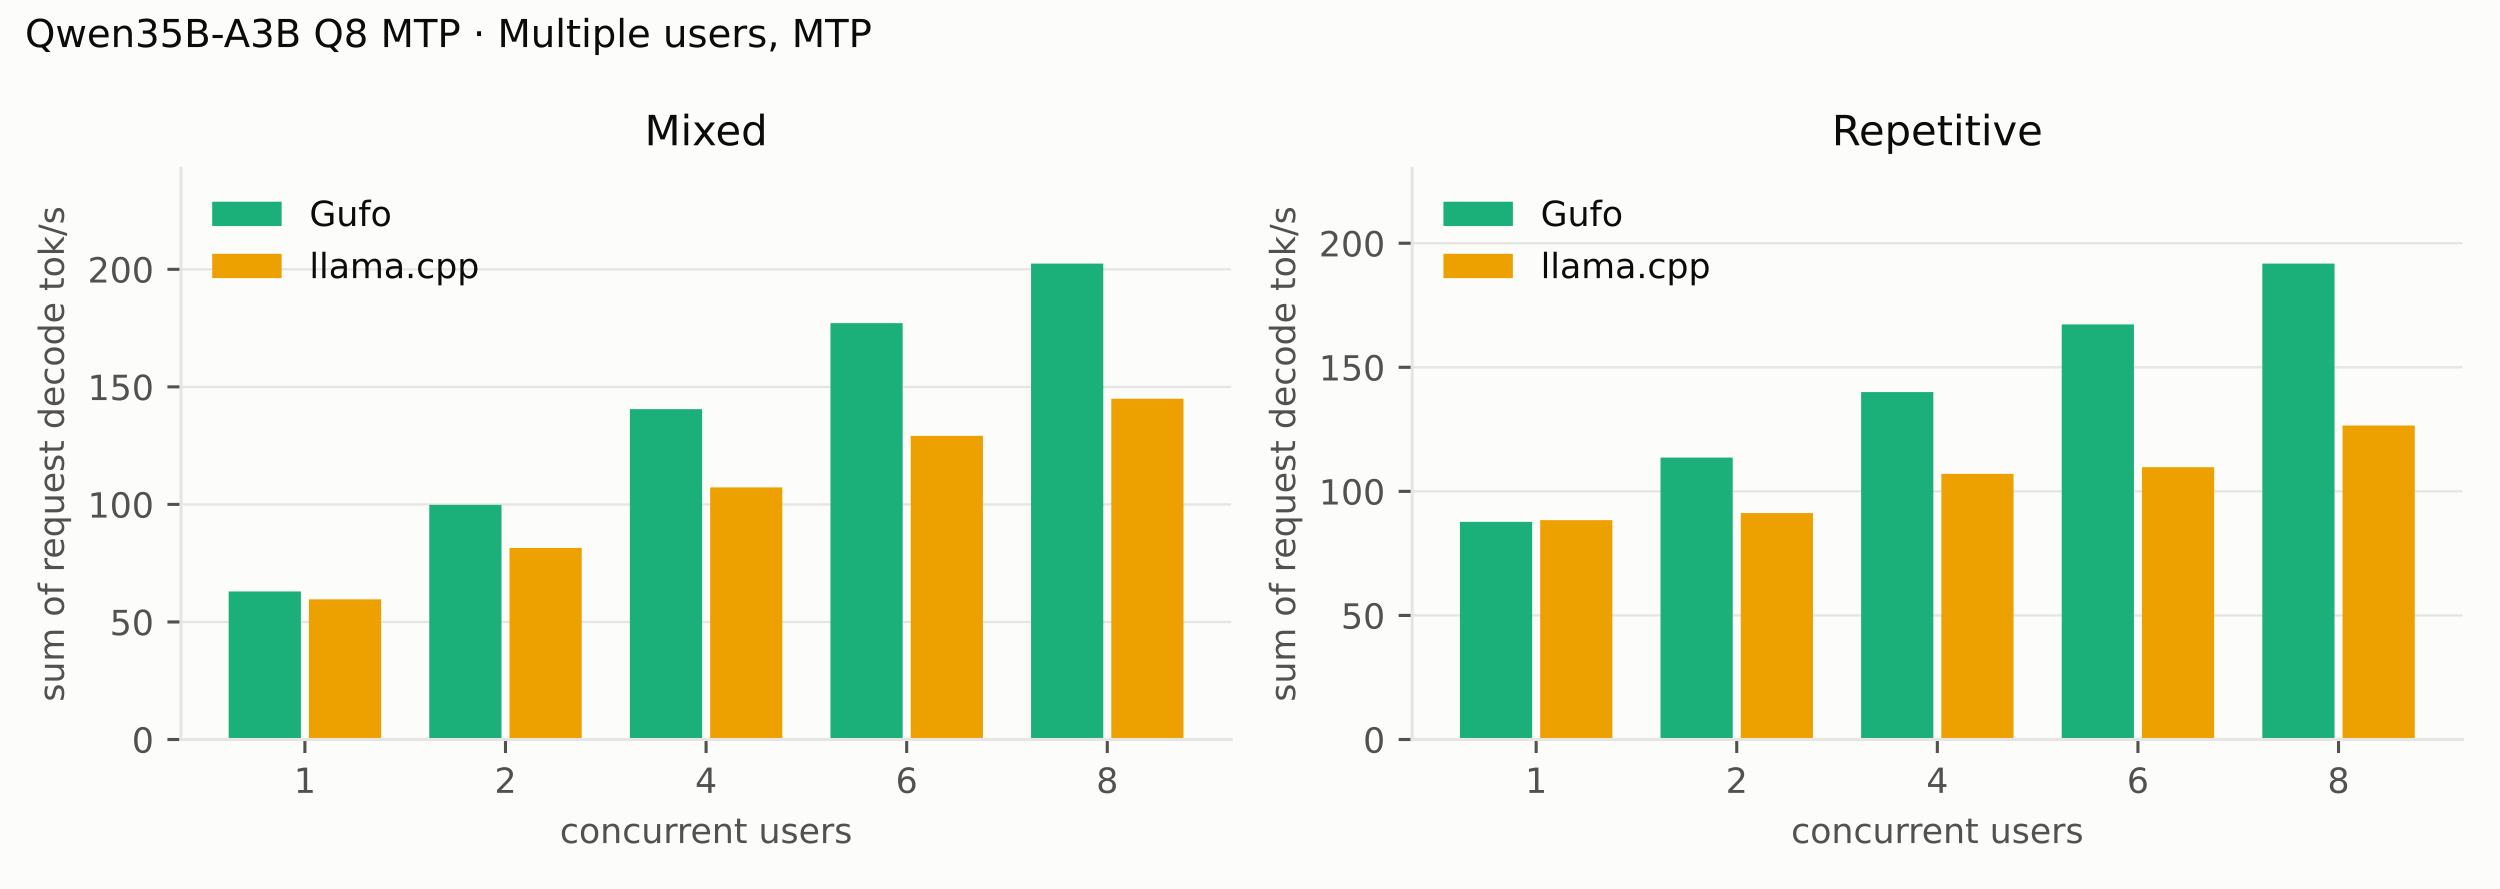
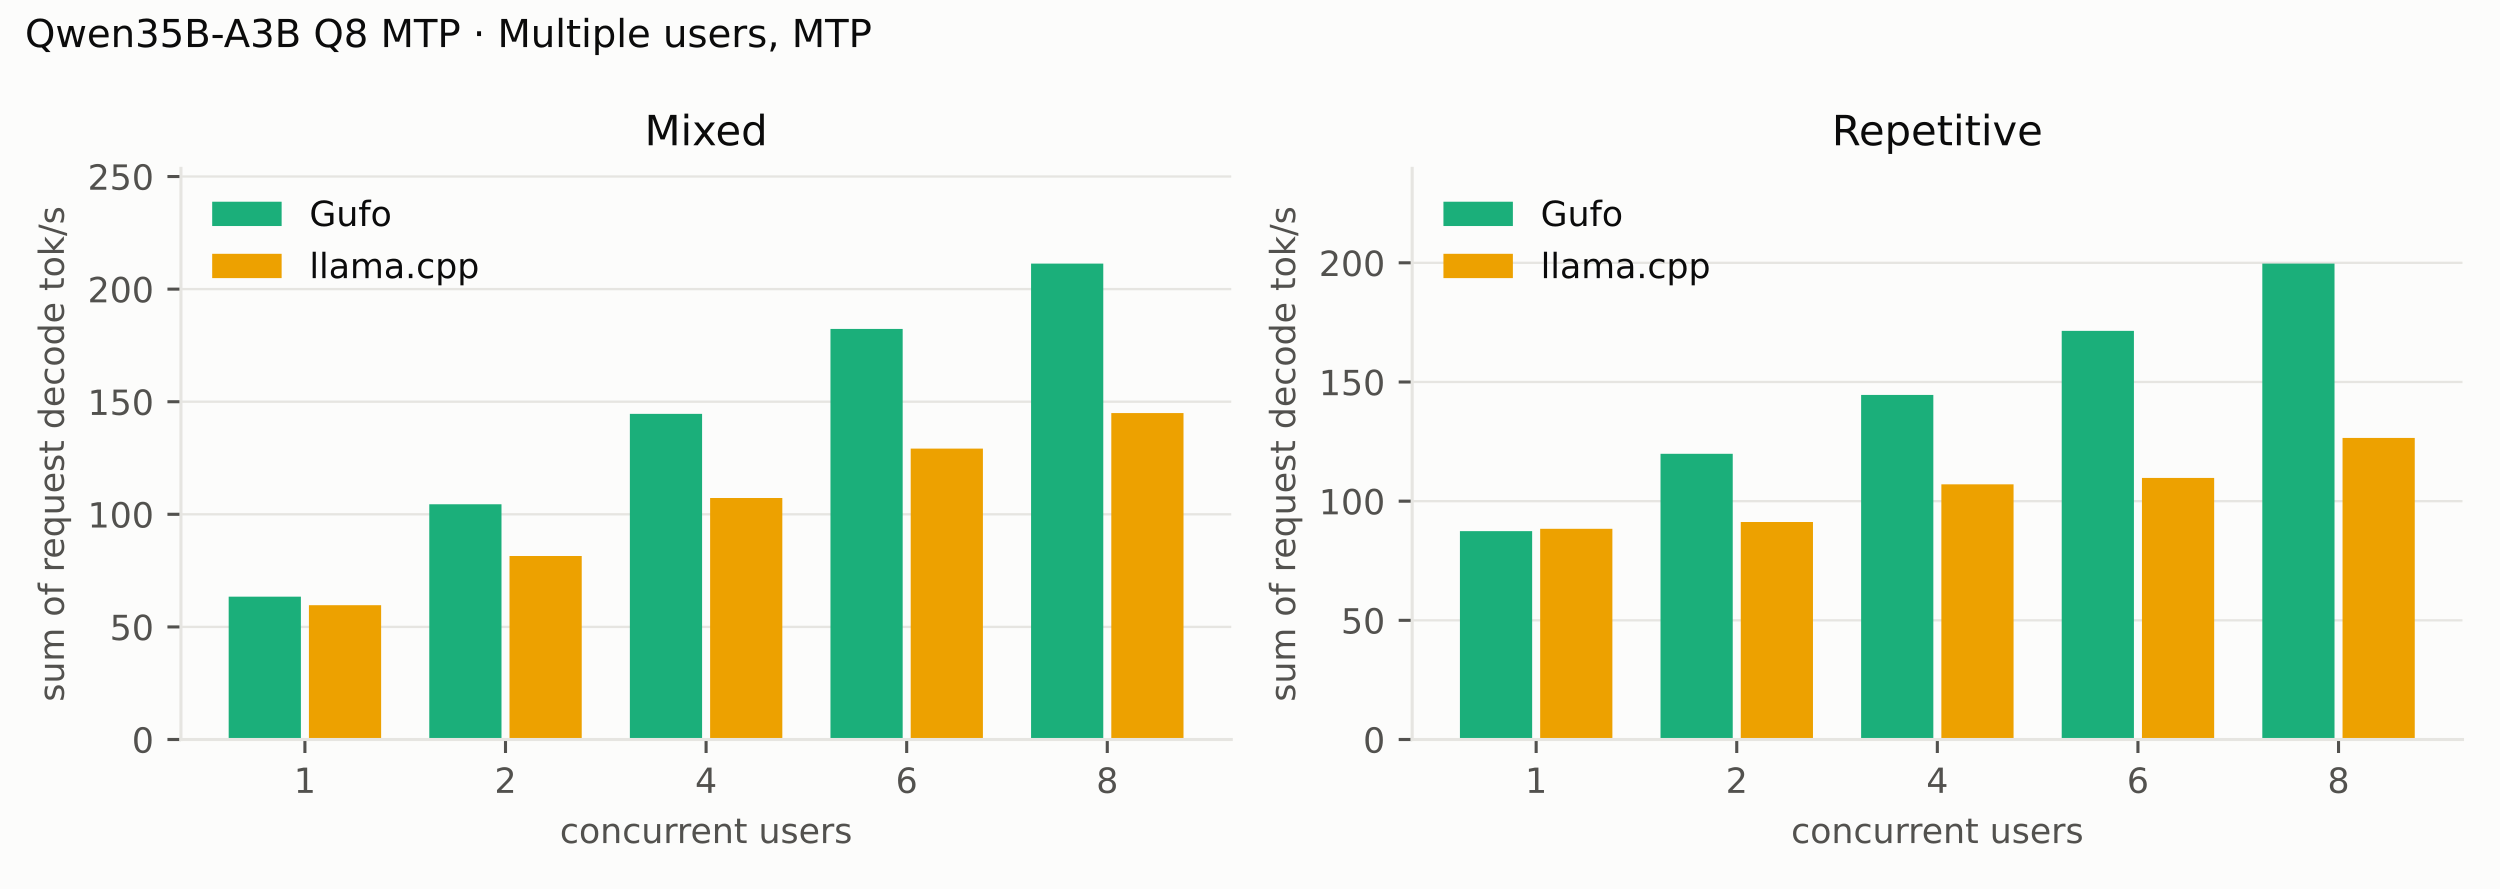
<svg xmlns="http://www.w3.org/2000/svg" xmlns:xlink="http://www.w3.org/1999/xlink" width="648pt" height="230.4pt" viewBox="0 0 648 230.4" version="1.1">
  <defs>
    <style type="text/css">*{stroke-linejoin: round; stroke-linecap: butt}</style>
  </defs>
  <g id="figure_1">
    <g id="patch_1">
      <path d="M 0 230.4 L 648 230.4 L 648 0 L 0 0 z " style="fill: #fcfcfb" />
    </g>
    <g id="axes_1">
      <g id="patch_2">
        <path d="M 46.899 191.68 L 319.14 191.68 L 319.14 43.647 L 46.899 43.647 z " style="fill: #fcfcfb" />
      </g>
      <g id="matplotlib.axis_1">
        <g id="xtick_1">
          <g id="line2d_1">
            <defs>
              <path id="m1ebf051f68" d="M 0 0 L 0 3.5 " style="stroke: #52514e; stroke-width: 0.8" />
            </defs>
            <g>
              <use xlink:href="#m1ebf051f68" x="79.032" y="191.68" style="fill: #52514e; stroke: #52514e; stroke-width: 0.8" />
            </g>
          </g>
          <g id="text_1">
            <text style="font-size: 9px; font-family: 'DejaVu Sans', 'Bitstream Vera Sans', 'Computer Modern Sans Serif', 'Lucida Grande', 'Verdana', 'Geneva', 'Lucid', 'Arial', 'Helvetica', 'Avant Garde', sans-serif; text-anchor: middle; fill: #52514e" x="79.032" y="205.518" transform="rotate(-0 79.03174 205.5179)">1</text>
          </g>
        </g>
        <g id="xtick_2">
          <g id="line2d_2">
            <g>
              <use xlink:href="#m1ebf051f68" x="131.026" y="191.68" style="fill: #52514e; stroke: #52514e; stroke-width: 0.8" />
            </g>
          </g>
          <g id="text_2">
            <text style="font-size: 9px; font-family: 'DejaVu Sans', 'Bitstream Vera Sans', 'Computer Modern Sans Serif', 'Lucida Grande', 'Verdana', 'Geneva', 'Lucid', 'Arial', 'Helvetica', 'Avant Garde', sans-serif; text-anchor: middle; fill: #52514e" x="131.026" y="205.518" transform="rotate(-0 131.0257 205.5179)">2</text>
          </g>
        </g>
        <g id="xtick_3">
          <g id="line2d_3">
            <g>
              <use xlink:href="#m1ebf051f68" x="183.02" y="191.68" style="fill: #52514e; stroke: #52514e; stroke-width: 0.8" />
            </g>
          </g>
          <g id="text_3">
            <text style="font-size: 9px; font-family: 'DejaVu Sans', 'Bitstream Vera Sans', 'Computer Modern Sans Serif', 'Lucida Grande', 'Verdana', 'Geneva', 'Lucid', 'Arial', 'Helvetica', 'Avant Garde', sans-serif; text-anchor: middle; fill: #52514e" x="183.02" y="205.518" transform="rotate(-0 183.0197 205.5179)">4</text>
          </g>
        </g>
        <g id="xtick_4">
          <g id="line2d_4">
            <g>
              <use xlink:href="#m1ebf051f68" x="235.014" y="191.68" style="fill: #52514e; stroke: #52514e; stroke-width: 0.8" />
            </g>
          </g>
          <g id="text_4">
            <text style="font-size: 9px; font-family: 'DejaVu Sans', 'Bitstream Vera Sans', 'Computer Modern Sans Serif', 'Lucida Grande', 'Verdana', 'Geneva', 'Lucid', 'Arial', 'Helvetica', 'Avant Garde', sans-serif; text-anchor: middle; fill: #52514e" x="235.014" y="205.518" transform="rotate(-0 235.0137 205.5179)">6</text>
          </g>
        </g>
        <g id="xtick_5">
          <g id="line2d_5">
            <g>
              <use xlink:href="#m1ebf051f68" x="287.008" y="191.68" style="fill: #52514e; stroke: #52514e; stroke-width: 0.8" />
            </g>
          </g>
          <g id="text_5">
            <text style="font-size: 9px; font-family: 'DejaVu Sans', 'Bitstream Vera Sans', 'Computer Modern Sans Serif', 'Lucida Grande', 'Verdana', 'Geneva', 'Lucid', 'Arial', 'Helvetica', 'Avant Garde', sans-serif; text-anchor: middle; fill: #52514e" x="287.008" y="205.518" transform="rotate(-0 287.0077 205.5179)">8</text>
          </g>
        </g>
        <g id="text_6">
          <text style="font-size: 9px; font-family: 'DejaVu Sans', 'Bitstream Vera Sans', 'Computer Modern Sans Serif', 'Lucida Grande', 'Verdana', 'Geneva', 'Lucid', 'Arial', 'Helvetica', 'Avant Garde', sans-serif; text-anchor: middle; fill: #52514e" x="183.02" y="218.518" transform="rotate(-0 183.0197 218.5179)">concurrent users</text>
        </g>
      </g>
      <g id="matplotlib.axis_2">
        <g id="ytick_1">
          <g id="line2d_6">
            <path d="M 46.899 191.68 L 319.14 191.68 " clip-path="url(#p1bdd1d52e2)" style="fill: none; stroke: #e6e5e1; stroke-width: 0.6; stroke-linecap: square" />
          </g>
          <g id="line2d_7">
            <defs>
              <path id="m680e5b1e24" d="M 0 0 L -3.5 0 " style="stroke: #52514e; stroke-width: 0.8" />
            </defs>
            <g>
              <use xlink:href="#m680e5b1e24" x="46.899" y="191.68" style="fill: #52514e; stroke: #52514e; stroke-width: 0.8" />
            </g>
          </g>
          <g id="text_7">
            <text style="font-size: 9px; font-family: 'DejaVu Sans', 'Bitstream Vera Sans', 'Computer Modern Sans Serif', 'Lucida Grande', 'Verdana', 'Geneva', 'Lucid', 'Arial', 'Helvetica', 'Avant Garde', sans-serif; text-anchor: end; fill: #52514e" x="39.899" y="195.099" transform="rotate(-0 39.89945 195.0989)">0</text>
          </g>
        </g>
        <g id="ytick_2">
          <g id="line2d_8">
-             <path d="M 46.899 161.213 L 319.14 161.213 " clip-path="url(#p1bdd1d52e2)" style="fill: none; stroke: #e6e5e1; stroke-width: 0.6; stroke-linecap: square" />
+             <path d="M 46.899 162.495 L 319.14 162.495 " clip-path="url(#p1bdd1d52e2)" style="fill: none; stroke: #e6e5e1; stroke-width: 0.6; stroke-linecap: square" />
          </g>
          <g id="line2d_9">
            <g>
-               <use xlink:href="#m680e5b1e24" x="46.899" y="161.213" style="fill: #52514e; stroke: #52514e; stroke-width: 0.8" />
+               <use xlink:href="#m680e5b1e24" x="46.899" y="162.495" style="fill: #52514e; stroke: #52514e; stroke-width: 0.8" />
            </g>
          </g>
          <g id="text_8">
-             <text style="font-size: 9px; font-family: 'DejaVu Sans', 'Bitstream Vera Sans', 'Computer Modern Sans Serif', 'Lucida Grande', 'Verdana', 'Geneva', 'Lucid', 'Arial', 'Helvetica', 'Avant Garde', sans-serif; text-anchor: end; fill: #52514e" x="39.899" y="164.632" transform="rotate(-0 39.89945 164.632)">50</text>
+             <text style="font-size: 9px; font-family: 'DejaVu Sans', 'Bitstream Vera Sans', 'Computer Modern Sans Serif', 'Lucida Grande', 'Verdana', 'Geneva', 'Lucid', 'Arial', 'Helvetica', 'Avant Garde', sans-serif; text-anchor: end; fill: #52514e" x="39.899" y="165.914" transform="rotate(-0 39.89945 165.9136)">50</text>
          </g>
        </g>
        <g id="ytick_3">
          <g id="line2d_10">
-             <path d="M 46.899 130.746 L 319.14 130.746 " clip-path="url(#p1bdd1d52e2)" style="fill: none; stroke: #e6e5e1; stroke-width: 0.6; stroke-linecap: square" />
+             <path d="M 46.899 133.309 L 319.14 133.309 " clip-path="url(#p1bdd1d52e2)" style="fill: none; stroke: #e6e5e1; stroke-width: 0.6; stroke-linecap: square" />
          </g>
          <g id="line2d_11">
            <g>
-               <use xlink:href="#m680e5b1e24" x="46.899" y="130.746" style="fill: #52514e; stroke: #52514e; stroke-width: 0.8" />
+               <use xlink:href="#m680e5b1e24" x="46.899" y="133.309" style="fill: #52514e; stroke: #52514e; stroke-width: 0.8" />
            </g>
          </g>
          <g id="text_9">
-             <text style="font-size: 9px; font-family: 'DejaVu Sans', 'Bitstream Vera Sans', 'Computer Modern Sans Serif', 'Lucida Grande', 'Verdana', 'Geneva', 'Lucid', 'Arial', 'Helvetica', 'Avant Garde', sans-serif; text-anchor: end; fill: #52514e" x="39.899" y="134.165" transform="rotate(-0 39.89945 134.165)">100</text>
+             <text style="font-size: 9px; font-family: 'DejaVu Sans', 'Bitstream Vera Sans', 'Computer Modern Sans Serif', 'Lucida Grande', 'Verdana', 'Geneva', 'Lucid', 'Arial', 'Helvetica', 'Avant Garde', sans-serif; text-anchor: end; fill: #52514e" x="39.899" y="136.728" transform="rotate(-0 39.89945 136.7282)">100</text>
          </g>
        </g>
        <g id="ytick_4">
          <g id="line2d_12">
-             <path d="M 46.899 100.279 L 319.14 100.279 " clip-path="url(#p1bdd1d52e2)" style="fill: none; stroke: #e6e5e1; stroke-width: 0.6; stroke-linecap: square" />
+             <path d="M 46.899 104.124 L 319.14 104.124 " clip-path="url(#p1bdd1d52e2)" style="fill: none; stroke: #e6e5e1; stroke-width: 0.6; stroke-linecap: square" />
          </g>
          <g id="line2d_13">
            <g>
-               <use xlink:href="#m680e5b1e24" x="46.899" y="100.279" style="fill: #52514e; stroke: #52514e; stroke-width: 0.8" />
+               <use xlink:href="#m680e5b1e24" x="46.899" y="104.124" style="fill: #52514e; stroke: #52514e; stroke-width: 0.8" />
            </g>
          </g>
          <g id="text_10">
-             <text style="font-size: 9px; font-family: 'DejaVu Sans', 'Bitstream Vera Sans', 'Computer Modern Sans Serif', 'Lucida Grande', 'Verdana', 'Geneva', 'Lucid', 'Arial', 'Helvetica', 'Avant Garde', sans-serif; text-anchor: end; fill: #52514e" x="39.899" y="103.698" transform="rotate(-0 39.89945 103.698)">150</text>
+             <text style="font-size: 9px; font-family: 'DejaVu Sans', 'Bitstream Vera Sans', 'Computer Modern Sans Serif', 'Lucida Grande', 'Verdana', 'Geneva', 'Lucid', 'Arial', 'Helvetica', 'Avant Garde', sans-serif; text-anchor: end; fill: #52514e" x="39.899" y="107.543" transform="rotate(-0 39.89945 107.5428)">150</text>
          </g>
        </g>
        <g id="ytick_5">
          <g id="line2d_14">
-             <path d="M 46.899 69.812 L 319.14 69.812 " clip-path="url(#p1bdd1d52e2)" style="fill: none; stroke: #e6e5e1; stroke-width: 0.6; stroke-linecap: square" />
+             <path d="M 46.899 74.938 L 319.14 74.938 " clip-path="url(#p1bdd1d52e2)" style="fill: none; stroke: #e6e5e1; stroke-width: 0.6; stroke-linecap: square" />
          </g>
          <g id="line2d_15">
            <g>
-               <use xlink:href="#m680e5b1e24" x="46.899" y="69.812" style="fill: #52514e; stroke: #52514e; stroke-width: 0.8" />
+               <use xlink:href="#m680e5b1e24" x="46.899" y="74.938" style="fill: #52514e; stroke: #52514e; stroke-width: 0.8" />
            </g>
          </g>
          <g id="text_11">
-             <text style="font-size: 9px; font-family: 'DejaVu Sans', 'Bitstream Vera Sans', 'Computer Modern Sans Serif', 'Lucida Grande', 'Verdana', 'Geneva', 'Lucid', 'Arial', 'Helvetica', 'Avant Garde', sans-serif; text-anchor: end; fill: #52514e" x="39.899" y="73.231" transform="rotate(-0 39.89945 73.23107)">200</text>
-           </g>
-         </g>
-         <g id="text_12">
+             <text style="font-size: 9px; font-family: 'DejaVu Sans', 'Bitstream Vera Sans', 'Computer Modern Sans Serif', 'Lucida Grande', 'Verdana', 'Geneva', 'Lucid', 'Arial', 'Helvetica', 'Avant Garde', sans-serif; text-anchor: end; fill: #52514e" x="39.899" y="78.357" transform="rotate(-0 39.89945 78.35743)">200</text>
+           </g>
+         </g>
+         <g id="ytick_6">
+           <g id="line2d_16">
+             <path d="M 46.899 45.753 L 319.14 45.753 " clip-path="url(#p1bdd1d52e2)" style="fill: none; stroke: #e6e5e1; stroke-width: 0.6; stroke-linecap: square" />
+           </g>
+           <g id="line2d_17">
+             <g>
+               <use xlink:href="#m680e5b1e24" x="46.899" y="45.753" style="fill: #52514e; stroke: #52514e; stroke-width: 0.8" />
+             </g>
+           </g>
+           <g id="text_12">
+             <text style="font-size: 9px; font-family: 'DejaVu Sans', 'Bitstream Vera Sans', 'Computer Modern Sans Serif', 'Lucida Grande', 'Verdana', 'Geneva', 'Lucid', 'Arial', 'Helvetica', 'Avant Garde', sans-serif; text-anchor: end; fill: #52514e" x="39.899" y="49.172" transform="rotate(-0 39.89945 49.17206)">250</text>
+           </g>
+         </g>
+         <g id="text_13">
          <text style="font-size: 9px; font-family: 'DejaVu Sans', 'Bitstream Vera Sans', 'Computer Modern Sans Serif', 'Lucida Grande', 'Verdana', 'Geneva', 'Lucid', 'Arial', 'Helvetica', 'Avant Garde', sans-serif; text-anchor: middle; fill: #52514e" x="16.559" y="117.664" transform="rotate(-90 16.55859 117.6635)">sum of request decode tok/s</text>
        </g>
      </g>
      <g id="patch_3">
-         <path d="M 59.274 191.68 L 77.992 191.68 L 77.992 153.31 L 59.274 153.31 z " clip-path="url(#p1bdd1d52e2)" style="fill: #1baf7a" />
+         <path d="M 59.274 191.68 L 77.992 191.68 L 77.992 154.65 L 59.274 154.65 z " clip-path="url(#p1bdd1d52e2)" style="fill: #1baf7a" />
      </g>
      <g id="patch_4">
-         <path d="M 111.268 191.68 L 129.986 191.68 L 129.986 130.856 L 111.268 130.856 z " clip-path="url(#p1bdd1d52e2)" style="fill: #1baf7a" />
+         <path d="M 111.268 191.68 L 129.986 191.68 L 129.986 130.706 L 111.268 130.706 z " clip-path="url(#p1bdd1d52e2)" style="fill: #1baf7a" />
      </g>
      <g id="patch_5">
-         <path d="M 163.262 191.68 L 181.98 191.68 L 181.98 106.043 L 163.262 106.043 z " clip-path="url(#p1bdd1d52e2)" style="fill: #1baf7a" />
+         <path d="M 163.262 191.68 L 181.98 191.68 L 181.98 107.282 L 163.262 107.282 z " clip-path="url(#p1bdd1d52e2)" style="fill: #1baf7a" />
      </g>
      <g id="patch_6">
-         <path d="M 215.256 191.68 L 233.974 191.68 L 233.974 83.748 L 215.256 83.748 z " clip-path="url(#p1bdd1d52e2)" style="fill: #1baf7a" />
+         <path d="M 215.256 191.68 L 233.974 191.68 L 233.974 85.253 L 215.256 85.253 z " clip-path="url(#p1bdd1d52e2)" style="fill: #1baf7a" />
      </g>
      <g id="patch_7">
        <path d="M 267.25 191.68 L 285.968 191.68 L 285.968 68.319 L 267.25 68.319 z " clip-path="url(#p1bdd1d52e2)" style="fill: #1baf7a" />
      </g>
      <g id="patch_8">
-         <path d="M 80.072 191.68 L 98.789 191.68 L 98.789 155.339 L 80.072 155.339 z " clip-path="url(#p1bdd1d52e2)" style="fill: #eda100" />
+         <path d="M 80.072 191.68 L 98.789 191.68 L 98.789 156.868 L 80.072 156.868 z " clip-path="url(#p1bdd1d52e2)" style="fill: #eda100" />
      </g>
      <g id="patch_9">
-         <path d="M 132.066 191.68 L 150.783 191.68 L 150.783 142.031 L 132.066 142.031 z " clip-path="url(#p1bdd1d52e2)" style="fill: #eda100" />
+         <path d="M 132.066 191.68 L 150.783 191.68 L 150.783 144.12 L 132.066 144.12 z " clip-path="url(#p1bdd1d52e2)" style="fill: #eda100" />
      </g>
      <g id="patch_10">
-         <path d="M 184.06 191.68 L 202.777 191.68 L 202.777 126.328 L 184.06 126.328 z " clip-path="url(#p1bdd1d52e2)" style="fill: #eda100" />
+         <path d="M 184.06 191.68 L 202.777 191.68 L 202.777 129.077 L 184.06 129.077 z " clip-path="url(#p1bdd1d52e2)" style="fill: #eda100" />
      </g>
      <g id="patch_11">
-         <path d="M 236.054 191.68 L 254.771 191.68 L 254.771 112.972 L 236.054 112.972 z " clip-path="url(#p1bdd1d52e2)" style="fill: #eda100" />
+         <path d="M 236.054 191.68 L 254.771 191.68 L 254.771 116.282 L 236.054 116.282 z " clip-path="url(#p1bdd1d52e2)" style="fill: #eda100" />
      </g>
      <g id="patch_12">
-         <path d="M 288.048 191.68 L 306.765 191.68 L 306.765 103.35 L 288.048 103.35 z " clip-path="url(#p1bdd1d52e2)" style="fill: #eda100" />
+         <path d="M 288.048 191.68 L 306.765 191.68 L 306.765 107.066 L 288.048 107.066 z " clip-path="url(#p1bdd1d52e2)" style="fill: #eda100" />
      </g>
      <g id="patch_13">
        <path d="M 46.899 191.68 L 46.899 43.647 " style="fill: none; stroke: #e6e5e1; stroke-width: 0.8; stroke-linejoin: miter; stroke-linecap: square" />
      </g>
      <g id="patch_14">
        <path d="M 46.899 191.68 L 319.14 191.68 " style="fill: none; stroke: #e6e5e1; stroke-width: 0.8; stroke-linejoin: miter; stroke-linecap: square" />
      </g>
-       <g id="text_13">
+       <g id="text_14">
        <text style="font-size: 10.8px; font-family: 'DejaVu Sans', 'Bitstream Vera Sans', 'Computer Modern Sans Serif', 'Lucida Grande', 'Verdana', 'Geneva', 'Lucid', 'Arial', 'Helvetica', 'Avant Garde', sans-serif; text-anchor: middle; fill: #0b0b0b" x="183.02" y="37.647" transform="rotate(-0 183.0197 37.64709)">Mixed</text>
      </g>
      <g id="legend_1">
        <g id="patch_15">
          <path d="M 54.999 58.586 L 72.999 58.586 L 72.999 52.286 L 54.999 52.286 z " style="fill: #1baf7a" />
        </g>
-         <g id="text_14">
+         <g id="text_15">
          <text style="font-size: 9px; font-family: 'DejaVu Sans', 'Bitstream Vera Sans', 'Computer Modern Sans Serif', 'Lucida Grande', 'Verdana', 'Geneva', 'Lucid', 'Arial', 'Helvetica', 'Avant Garde', sans-serif; text-anchor: start; fill: #0b0b0b" x="80.199" y="58.586" transform="rotate(-0 80.19945 58.58569)">Gufo</text>
        </g>
        <g id="patch_16">
          <path d="M 54.999 72.086 L 72.999 72.086 L 72.999 65.786 L 54.999 65.786 z " style="fill: #eda100" />
        </g>
-         <g id="text_15">
+         <g id="text_16">
          <text style="font-size: 9px; font-family: 'DejaVu Sans', 'Bitstream Vera Sans', 'Computer Modern Sans Serif', 'Lucida Grande', 'Verdana', 'Geneva', 'Lucid', 'Arial', 'Helvetica', 'Avant Garde', sans-serif; text-anchor: start; fill: #0b0b0b" x="80.199" y="72.086" transform="rotate(-0 80.19945 72.08639)">llama.cpp</text>
        </g>
      </g>
    </g>
    <g id="axes_2">
      <g id="patch_17">
        <path d="M 366.039 191.68 L 638.28 191.68 L 638.28 43.647 L 366.039 43.647 z " style="fill: #fcfcfb" />
      </g>
      <g id="matplotlib.axis_3">
        <g id="xtick_6">
-           <g id="line2d_16">
+           <g id="line2d_18">
            <g>
              <use xlink:href="#m1ebf051f68" x="398.172" y="191.68" style="fill: #52514e; stroke: #52514e; stroke-width: 0.8" />
            </g>
          </g>
-           <g id="text_16">
+           <g id="text_17">
            <text style="font-size: 9px; font-family: 'DejaVu Sans', 'Bitstream Vera Sans', 'Computer Modern Sans Serif', 'Lucida Grande', 'Verdana', 'Geneva', 'Lucid', 'Arial', 'Helvetica', 'Avant Garde', sans-serif; text-anchor: middle; fill: #52514e" x="398.172" y="205.518" transform="rotate(-0 398.1717 205.5179)">1</text>
          </g>
        </g>
        <g id="xtick_7">
-           <g id="line2d_17">
+           <g id="line2d_19">
            <g>
              <use xlink:href="#m1ebf051f68" x="450.166" y="191.68" style="fill: #52514e; stroke: #52514e; stroke-width: 0.8" />
            </g>
          </g>
-           <g id="text_17">
+           <g id="text_18">
            <text style="font-size: 9px; font-family: 'DejaVu Sans', 'Bitstream Vera Sans', 'Computer Modern Sans Serif', 'Lucida Grande', 'Verdana', 'Geneva', 'Lucid', 'Arial', 'Helvetica', 'Avant Garde', sans-serif; text-anchor: middle; fill: #52514e" x="450.166" y="205.518" transform="rotate(-0 450.1657 205.5179)">2</text>
          </g>
        </g>
        <g id="xtick_8">
-           <g id="line2d_18">
+           <g id="line2d_20">
            <g>
              <use xlink:href="#m1ebf051f68" x="502.16" y="191.68" style="fill: #52514e; stroke: #52514e; stroke-width: 0.8" />
            </g>
          </g>
-           <g id="text_18">
+           <g id="text_19">
            <text style="font-size: 9px; font-family: 'DejaVu Sans', 'Bitstream Vera Sans', 'Computer Modern Sans Serif', 'Lucida Grande', 'Verdana', 'Geneva', 'Lucid', 'Arial', 'Helvetica', 'Avant Garde', sans-serif; text-anchor: middle; fill: #52514e" x="502.16" y="205.518" transform="rotate(-0 502.1597 205.5179)">4</text>
          </g>
        </g>
        <g id="xtick_9">
-           <g id="line2d_19">
+           <g id="line2d_21">
            <g>
              <use xlink:href="#m1ebf051f68" x="554.154" y="191.68" style="fill: #52514e; stroke: #52514e; stroke-width: 0.8" />
            </g>
          </g>
-           <g id="text_19">
+           <g id="text_20">
            <text style="font-size: 9px; font-family: 'DejaVu Sans', 'Bitstream Vera Sans', 'Computer Modern Sans Serif', 'Lucida Grande', 'Verdana', 'Geneva', 'Lucid', 'Arial', 'Helvetica', 'Avant Garde', sans-serif; text-anchor: middle; fill: #52514e" x="554.154" y="205.518" transform="rotate(-0 554.1537 205.5179)">6</text>
          </g>
        </g>
        <g id="xtick_10">
-           <g id="line2d_20">
+           <g id="line2d_22">
            <g>
              <use xlink:href="#m1ebf051f68" x="606.148" y="191.68" style="fill: #52514e; stroke: #52514e; stroke-width: 0.8" />
            </g>
          </g>
-           <g id="text_20">
+           <g id="text_21">
            <text style="font-size: 9px; font-family: 'DejaVu Sans', 'Bitstream Vera Sans', 'Computer Modern Sans Serif', 'Lucida Grande', 'Verdana', 'Geneva', 'Lucid', 'Arial', 'Helvetica', 'Avant Garde', sans-serif; text-anchor: middle; fill: #52514e" x="606.148" y="205.518" transform="rotate(-0 606.1477 205.5179)">8</text>
          </g>
        </g>
-         <g id="text_21">
+         <g id="text_22">
          <text style="font-size: 9px; font-family: 'DejaVu Sans', 'Bitstream Vera Sans', 'Computer Modern Sans Serif', 'Lucida Grande', 'Verdana', 'Geneva', 'Lucid', 'Arial', 'Helvetica', 'Avant Garde', sans-serif; text-anchor: middle; fill: #52514e" x="502.16" y="218.518" transform="rotate(-0 502.1597 218.5179)">concurrent users</text>
        </g>
      </g>
      <g id="matplotlib.axis_4">
-         <g id="ytick_6">
-           <g id="line2d_21">
-             <path d="M 366.039 191.68 L 638.28 191.68 " clip-path="url(#pbed3e39741)" style="fill: none; stroke: #e6e5e1; stroke-width: 0.6; stroke-linecap: square" />
-           </g>
-           <g id="line2d_22">
-             <g>
-               <use xlink:href="#m680e5b1e24" x="366.039" y="191.68" style="fill: #52514e; stroke: #52514e; stroke-width: 0.8" />
-             </g>
-           </g>
-           <g id="text_22">
-             <text style="font-size: 9px; font-family: 'DejaVu Sans', 'Bitstream Vera Sans', 'Computer Modern Sans Serif', 'Lucida Grande', 'Verdana', 'Geneva', 'Lucid', 'Arial', 'Helvetica', 'Avant Garde', sans-serif; text-anchor: end; fill: #52514e" x="359.039" y="195.099" transform="rotate(-0 359.0395 195.0989)">0</text>
-           </g>
-         </g>
        <g id="ytick_7">
          <g id="line2d_23">
-             <path d="M 366.039 159.521 L 638.28 159.521 " clip-path="url(#pbed3e39741)" style="fill: none; stroke: #e6e5e1; stroke-width: 0.6; stroke-linecap: square" />
+             <path d="M 366.039 191.68 L 638.28 191.68 " clip-path="url(#pbed3e39741)" style="fill: none; stroke: #e6e5e1; stroke-width: 0.6; stroke-linecap: square" />
          </g>
          <g id="line2d_24">
            <g>
-               <use xlink:href="#m680e5b1e24" x="366.039" y="159.521" style="fill: #52514e; stroke: #52514e; stroke-width: 0.8" />
+               <use xlink:href="#m680e5b1e24" x="366.039" y="191.68" style="fill: #52514e; stroke: #52514e; stroke-width: 0.8" />
            </g>
          </g>
          <g id="text_23">
-             <text style="font-size: 9px; font-family: 'DejaVu Sans', 'Bitstream Vera Sans', 'Computer Modern Sans Serif', 'Lucida Grande', 'Verdana', 'Geneva', 'Lucid', 'Arial', 'Helvetica', 'Avant Garde', sans-serif; text-anchor: end; fill: #52514e" x="359.039" y="162.94" transform="rotate(-0 359.0395 162.9402)">50</text>
+             <text style="font-size: 9px; font-family: 'DejaVu Sans', 'Bitstream Vera Sans', 'Computer Modern Sans Serif', 'Lucida Grande', 'Verdana', 'Geneva', 'Lucid', 'Arial', 'Helvetica', 'Avant Garde', sans-serif; text-anchor: end; fill: #52514e" x="359.039" y="195.099" transform="rotate(-0 359.0395 195.0989)">0</text>
          </g>
        </g>
        <g id="ytick_8">
          <g id="line2d_25">
-             <path d="M 366.039 127.363 L 638.28 127.363 " clip-path="url(#pbed3e39741)" style="fill: none; stroke: #e6e5e1; stroke-width: 0.6; stroke-linecap: square" />
+             <path d="M 366.039 160.79 L 638.28 160.79 " clip-path="url(#pbed3e39741)" style="fill: none; stroke: #e6e5e1; stroke-width: 0.6; stroke-linecap: square" />
          </g>
          <g id="line2d_26">
            <g>
-               <use xlink:href="#m680e5b1e24" x="366.039" y="127.363" style="fill: #52514e; stroke: #52514e; stroke-width: 0.8" />
+               <use xlink:href="#m680e5b1e24" x="366.039" y="160.79" style="fill: #52514e; stroke: #52514e; stroke-width: 0.8" />
            </g>
          </g>
          <g id="text_24">
-             <text style="font-size: 9px; font-family: 'DejaVu Sans', 'Bitstream Vera Sans', 'Computer Modern Sans Serif', 'Lucida Grande', 'Verdana', 'Geneva', 'Lucid', 'Arial', 'Helvetica', 'Avant Garde', sans-serif; text-anchor: end; fill: #52514e" x="359.039" y="130.782" transform="rotate(-0 359.0395 130.7816)">100</text>
+             <text style="font-size: 9px; font-family: 'DejaVu Sans', 'Bitstream Vera Sans', 'Computer Modern Sans Serif', 'Lucida Grande', 'Verdana', 'Geneva', 'Lucid', 'Arial', 'Helvetica', 'Avant Garde', sans-serif; text-anchor: end; fill: #52514e" x="359.039" y="164.209" transform="rotate(-0 359.0395 164.2093)">50</text>
          </g>
        </g>
        <g id="ytick_9">
          <g id="line2d_27">
-             <path d="M 366.039 95.204 L 638.28 95.204 " clip-path="url(#pbed3e39741)" style="fill: none; stroke: #e6e5e1; stroke-width: 0.6; stroke-linecap: square" />
+             <path d="M 366.039 129.901 L 638.28 129.901 " clip-path="url(#pbed3e39741)" style="fill: none; stroke: #e6e5e1; stroke-width: 0.6; stroke-linecap: square" />
          </g>
          <g id="line2d_28">
            <g>
-               <use xlink:href="#m680e5b1e24" x="366.039" y="95.204" style="fill: #52514e; stroke: #52514e; stroke-width: 0.8" />
+               <use xlink:href="#m680e5b1e24" x="366.039" y="129.901" style="fill: #52514e; stroke: #52514e; stroke-width: 0.8" />
            </g>
          </g>
          <g id="text_25">
-             <text style="font-size: 9px; font-family: 'DejaVu Sans', 'Bitstream Vera Sans', 'Computer Modern Sans Serif', 'Lucida Grande', 'Verdana', 'Geneva', 'Lucid', 'Arial', 'Helvetica', 'Avant Garde', sans-serif; text-anchor: end; fill: #52514e" x="359.039" y="98.623" transform="rotate(-0 359.0395 98.62286)">150</text>
+             <text style="font-size: 9px; font-family: 'DejaVu Sans', 'Bitstream Vera Sans', 'Computer Modern Sans Serif', 'Lucida Grande', 'Verdana', 'Geneva', 'Lucid', 'Arial', 'Helvetica', 'Avant Garde', sans-serif; text-anchor: end; fill: #52514e" x="359.039" y="133.32" transform="rotate(-0 359.0395 133.3197)">100</text>
          </g>
        </g>
        <g id="ytick_10">
          <g id="line2d_29">
-             <path d="M 366.039 63.045 L 638.28 63.045 " clip-path="url(#pbed3e39741)" style="fill: none; stroke: #e6e5e1; stroke-width: 0.6; stroke-linecap: square" />
+             <path d="M 366.039 99.011 L 638.28 99.011 " clip-path="url(#pbed3e39741)" style="fill: none; stroke: #e6e5e1; stroke-width: 0.6; stroke-linecap: square" />
          </g>
          <g id="line2d_30">
            <g>
-               <use xlink:href="#m680e5b1e24" x="366.039" y="63.045" style="fill: #52514e; stroke: #52514e; stroke-width: 0.8" />
+               <use xlink:href="#m680e5b1e24" x="366.039" y="99.011" style="fill: #52514e; stroke: #52514e; stroke-width: 0.8" />
            </g>
          </g>
          <g id="text_26">
-             <text style="font-size: 9px; font-family: 'DejaVu Sans', 'Bitstream Vera Sans', 'Computer Modern Sans Serif', 'Lucida Grande', 'Verdana', 'Geneva', 'Lucid', 'Arial', 'Helvetica', 'Avant Garde', sans-serif; text-anchor: end; fill: #52514e" x="359.039" y="66.464" transform="rotate(-0 359.0395 66.46416)">200</text>
-           </g>
-         </g>
-         <g id="text_27">
+             <text style="font-size: 9px; font-family: 'DejaVu Sans', 'Bitstream Vera Sans', 'Computer Modern Sans Serif', 'Lucida Grande', 'Verdana', 'Geneva', 'Lucid', 'Arial', 'Helvetica', 'Avant Garde', sans-serif; text-anchor: end; fill: #52514e" x="359.039" y="102.43" transform="rotate(-0 359.0395 102.4301)">150</text>
+           </g>
+         </g>
+         <g id="ytick_11">
+           <g id="line2d_31">
+             <path d="M 366.039 68.122 L 638.28 68.122 " clip-path="url(#pbed3e39741)" style="fill: none; stroke: #e6e5e1; stroke-width: 0.6; stroke-linecap: square" />
+           </g>
+           <g id="line2d_32">
+             <g>
+               <use xlink:href="#m680e5b1e24" x="366.039" y="68.122" style="fill: #52514e; stroke: #52514e; stroke-width: 0.8" />
+             </g>
+           </g>
+           <g id="text_27">
+             <text style="font-size: 9px; font-family: 'DejaVu Sans', 'Bitstream Vera Sans', 'Computer Modern Sans Serif', 'Lucida Grande', 'Verdana', 'Geneva', 'Lucid', 'Arial', 'Helvetica', 'Avant Garde', sans-serif; text-anchor: end; fill: #52514e" x="359.039" y="71.54" transform="rotate(-0 359.0395 71.5405)">200</text>
+           </g>
+         </g>
+         <g id="text_28">
          <text style="font-size: 9px; font-family: 'DejaVu Sans', 'Bitstream Vera Sans', 'Computer Modern Sans Serif', 'Lucida Grande', 'Verdana', 'Geneva', 'Lucid', 'Arial', 'Helvetica', 'Avant Garde', sans-serif; text-anchor: middle; fill: #52514e" x="335.699" y="117.664" transform="rotate(-90 335.6986 117.6635)">sum of request decode tok/s</text>
        </g>
      </g>
      <g id="patch_18">
-         <path d="M 378.414 191.68 L 397.132 191.68 L 397.132 135.267 L 378.414 135.267 z " clip-path="url(#pbed3e39741)" style="fill: #1baf7a" />
+         <path d="M 378.414 191.68 L 397.132 191.68 L 397.132 137.673 L 378.414 137.673 z " clip-path="url(#pbed3e39741)" style="fill: #1baf7a" />
      </g>
      <g id="patch_19">
-         <path d="M 430.408 191.68 L 449.126 191.68 L 449.126 118.615 L 430.408 118.615 z " clip-path="url(#pbed3e39741)" style="fill: #1baf7a" />
+         <path d="M 430.408 191.68 L 449.126 191.68 L 449.126 117.631 L 430.408 117.631 z " clip-path="url(#pbed3e39741)" style="fill: #1baf7a" />
      </g>
      <g id="patch_20">
-         <path d="M 482.402 191.68 L 501.12 191.68 L 501.12 101.616 L 482.402 101.616 z " clip-path="url(#pbed3e39741)" style="fill: #1baf7a" />
+         <path d="M 482.402 191.68 L 501.12 191.68 L 501.12 102.372 L 482.402 102.372 z " clip-path="url(#pbed3e39741)" style="fill: #1baf7a" />
      </g>
      <g id="patch_21">
-         <path d="M 534.396 191.68 L 553.114 191.68 L 553.114 84.077 L 534.396 84.077 z " clip-path="url(#pbed3e39741)" style="fill: #1baf7a" />
+         <path d="M 534.396 191.68 L 553.114 191.68 L 553.114 85.766 L 534.396 85.766 z " clip-path="url(#pbed3e39741)" style="fill: #1baf7a" />
      </g>
      <g id="patch_22">
        <path d="M 586.39 191.68 L 605.108 191.68 L 605.108 68.319 L 586.39 68.319 z " clip-path="url(#pbed3e39741)" style="fill: #1baf7a" />
      </g>
      <g id="patch_23">
-         <path d="M 399.212 191.68 L 417.929 191.68 L 417.929 134.817 L 399.212 134.817 z " clip-path="url(#pbed3e39741)" style="fill: #eda100" />
+         <path d="M 399.212 191.68 L 417.929 191.68 L 417.929 137.061 L 399.212 137.061 z " clip-path="url(#pbed3e39741)" style="fill: #eda100" />
      </g>
      <g id="patch_24">
-         <path d="M 451.206 191.68 L 469.923 191.68 L 469.923 132.984 L 451.206 132.984 z " clip-path="url(#pbed3e39741)" style="fill: #eda100" />
+         <path d="M 451.206 191.68 L 469.923 191.68 L 469.923 135.3 L 451.206 135.3 z " clip-path="url(#pbed3e39741)" style="fill: #eda100" />
      </g>
      <g id="patch_25">
-         <path d="M 503.2 191.68 L 521.917 191.68 L 521.917 122.822 L 503.2 122.822 z " clip-path="url(#pbed3e39741)" style="fill: #eda100" />
+         <path d="M 503.2 191.68 L 521.917 191.68 L 521.917 125.539 L 503.2 125.539 z " clip-path="url(#pbed3e39741)" style="fill: #eda100" />
      </g>
      <g id="patch_26">
-         <path d="M 555.194 191.68 L 573.911 191.68 L 573.911 121.092 L 555.194 121.092 z " clip-path="url(#pbed3e39741)" style="fill: #eda100" />
+         <path d="M 555.194 191.68 L 573.911 191.68 L 573.911 123.877 L 555.194 123.877 z " clip-path="url(#pbed3e39741)" style="fill: #eda100" />
      </g>
      <g id="patch_27">
-         <path d="M 607.188 191.68 L 625.905 191.68 L 625.905 110.306 L 607.188 110.306 z " clip-path="url(#pbed3e39741)" style="fill: #eda100" />
+         <path d="M 607.188 191.68 L 625.905 191.68 L 625.905 113.517 L 607.188 113.517 z " clip-path="url(#pbed3e39741)" style="fill: #eda100" />
      </g>
      <g id="patch_28">
        <path d="M 366.039 191.68 L 366.039 43.647 " style="fill: none; stroke: #e6e5e1; stroke-width: 0.8; stroke-linejoin: miter; stroke-linecap: square" />
      </g>
      <g id="patch_29">
        <path d="M 366.039 191.68 L 638.28 191.68 " style="fill: none; stroke: #e6e5e1; stroke-width: 0.8; stroke-linejoin: miter; stroke-linecap: square" />
      </g>
-       <g id="text_28">
+       <g id="text_29">
        <text style="font-size: 10.8px; font-family: 'DejaVu Sans', 'Bitstream Vera Sans', 'Computer Modern Sans Serif', 'Lucida Grande', 'Verdana', 'Geneva', 'Lucid', 'Arial', 'Helvetica', 'Avant Garde', sans-serif; text-anchor: middle; fill: #0b0b0b" x="502.16" y="37.647" transform="rotate(-0 502.1597 37.64709)">Repetitive</text>
      </g>
      <g id="legend_2">
        <g id="patch_30">
          <path d="M 374.139 58.586 L 392.139 58.586 L 392.139 52.286 L 374.139 52.286 z " style="fill: #1baf7a" />
        </g>
-         <g id="text_29">
+         <g id="text_30">
          <text style="font-size: 9px; font-family: 'DejaVu Sans', 'Bitstream Vera Sans', 'Computer Modern Sans Serif', 'Lucida Grande', 'Verdana', 'Geneva', 'Lucid', 'Arial', 'Helvetica', 'Avant Garde', sans-serif; text-anchor: start; fill: #0b0b0b" x="399.339" y="58.586" transform="rotate(-0 399.3395 58.58569)">Gufo</text>
        </g>
        <g id="patch_31">
          <path d="M 374.139 72.086 L 392.139 72.086 L 392.139 65.786 L 374.139 65.786 z " style="fill: #eda100" />
        </g>
-         <g id="text_30">
+         <g id="text_31">
          <text style="font-size: 9px; font-family: 'DejaVu Sans', 'Bitstream Vera Sans', 'Computer Modern Sans Serif', 'Lucida Grande', 'Verdana', 'Geneva', 'Lucid', 'Arial', 'Helvetica', 'Avant Garde', sans-serif; text-anchor: start; fill: #0b0b0b" x="399.339" y="72.086" transform="rotate(-0 399.3395 72.08639)">llama.cpp</text>
        </g>
      </g>
    </g>
-     <g id="text_31">
+     <g id="text_32">
      <text style="font-size: 10px; font-family: 'DejaVu Sans', 'Bitstream Vera Sans', 'Computer Modern Sans Serif', 'Lucida Grande', 'Verdana', 'Geneva', 'Lucid', 'Arial', 'Helvetica', 'Avant Garde', sans-serif; text-anchor: start; fill: #0b0b0b" x="6.48" y="12.206" transform="rotate(-0 6.48 12.20644)">Qwen35B-A3B Q8 MTP · Multiple users, MTP</text>
    </g>
  </g>
  <defs>
    <clipPath id="p1bdd1d52e2">
      <rect x="46.899" y="43.647" width="272.241" height="148.033" />
    </clipPath>
    <clipPath id="pbed3e39741">
      <rect x="366.039" y="43.647" width="272.241" height="148.033" />
    </clipPath>
  </defs>
</svg>
